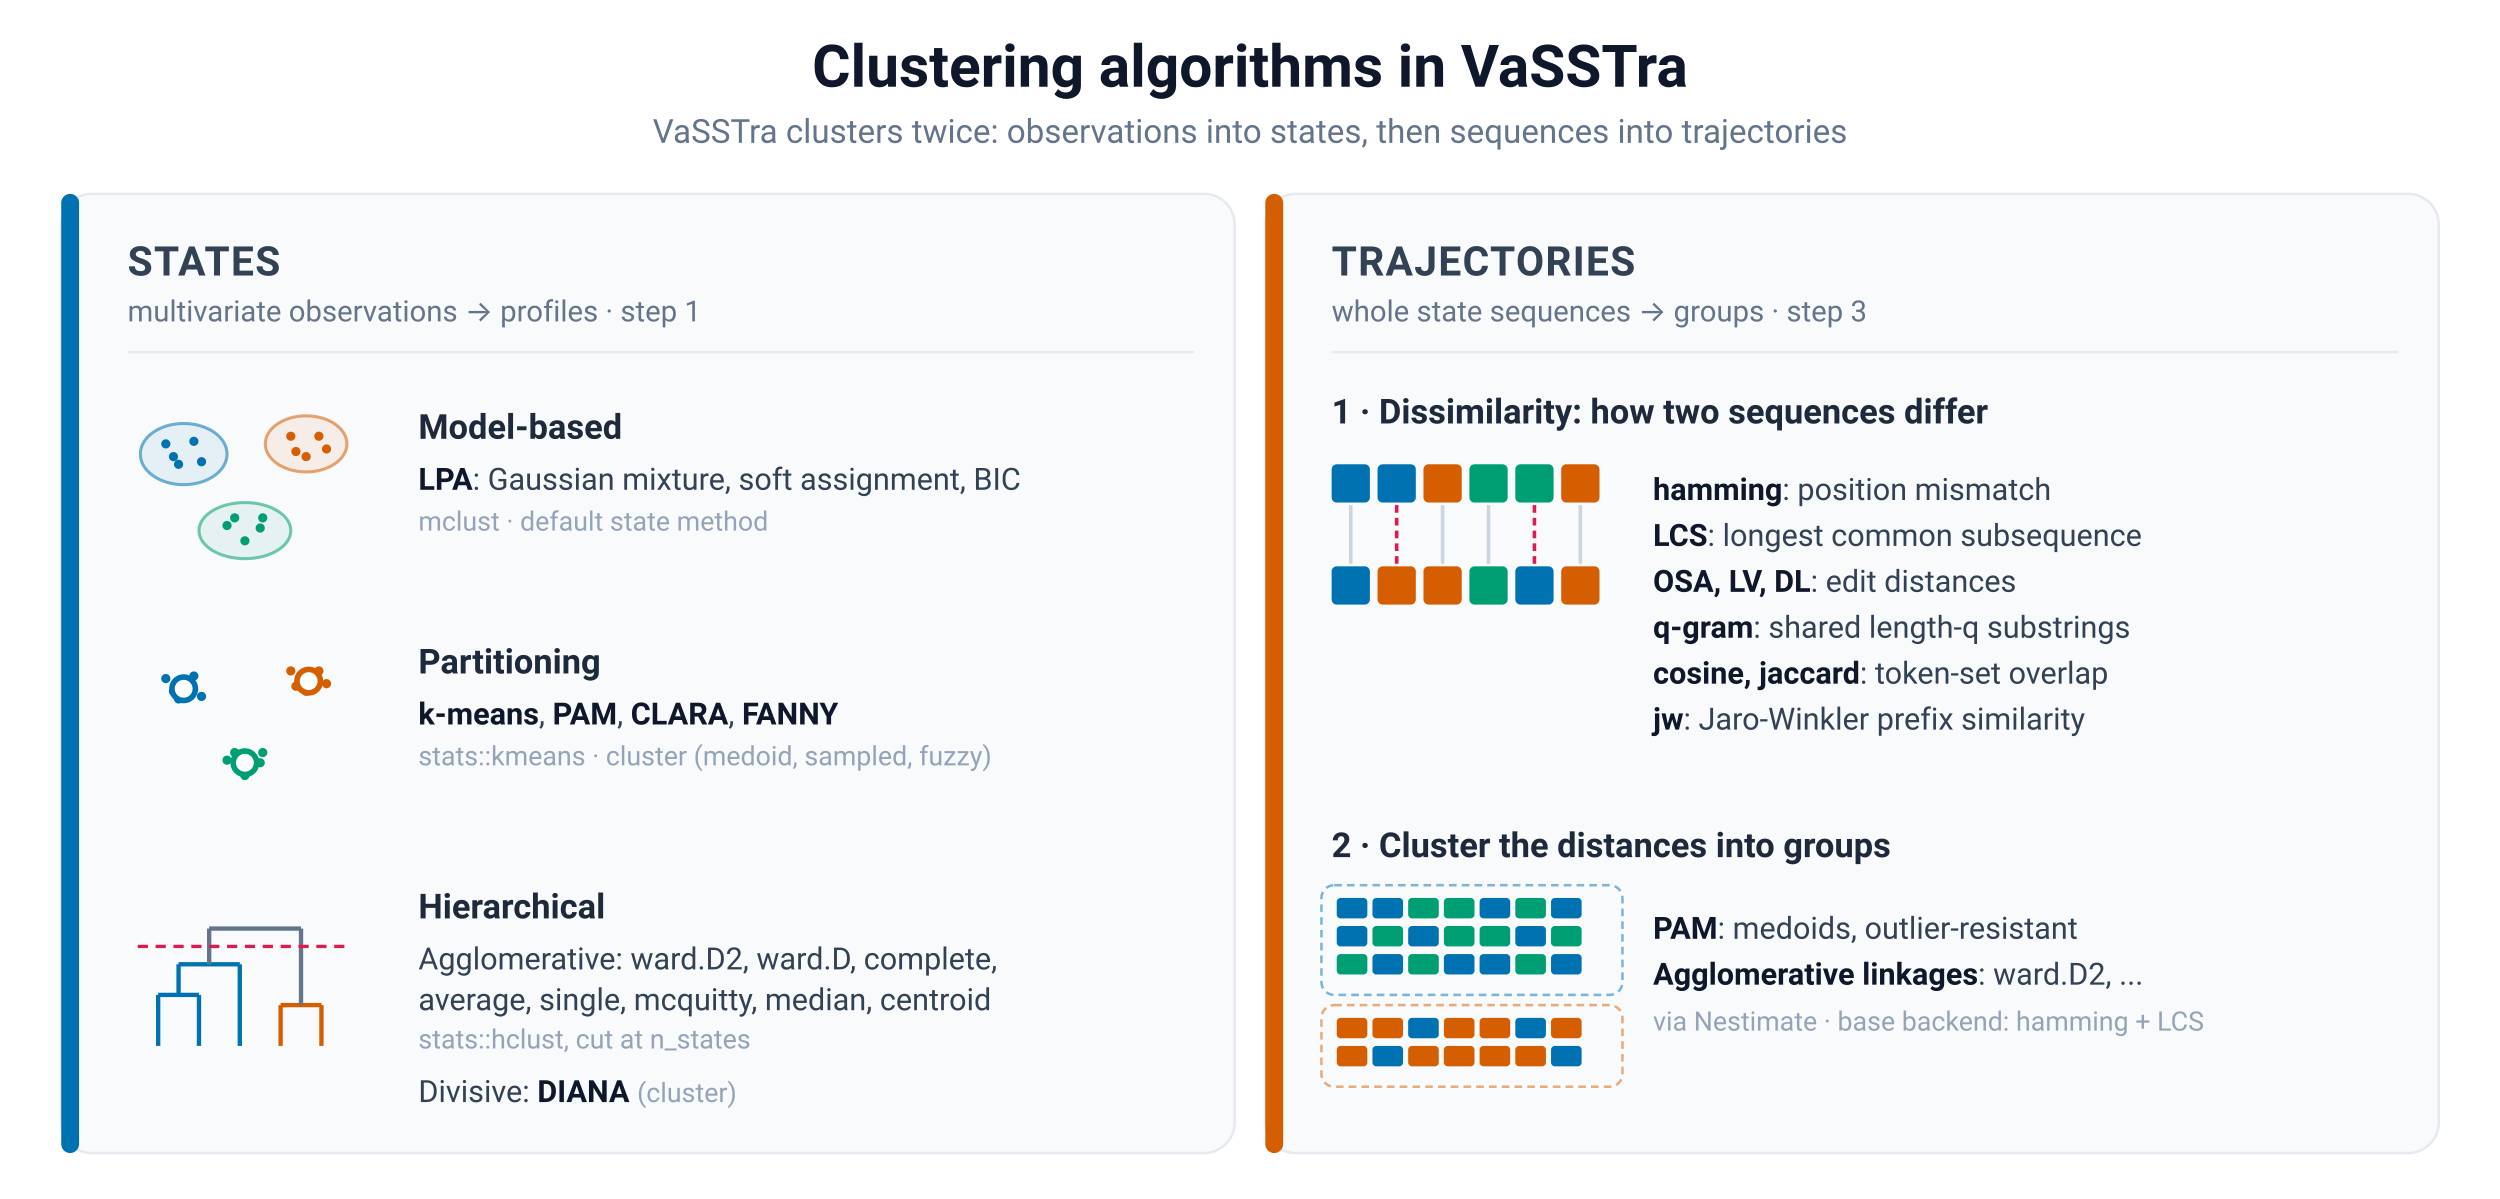
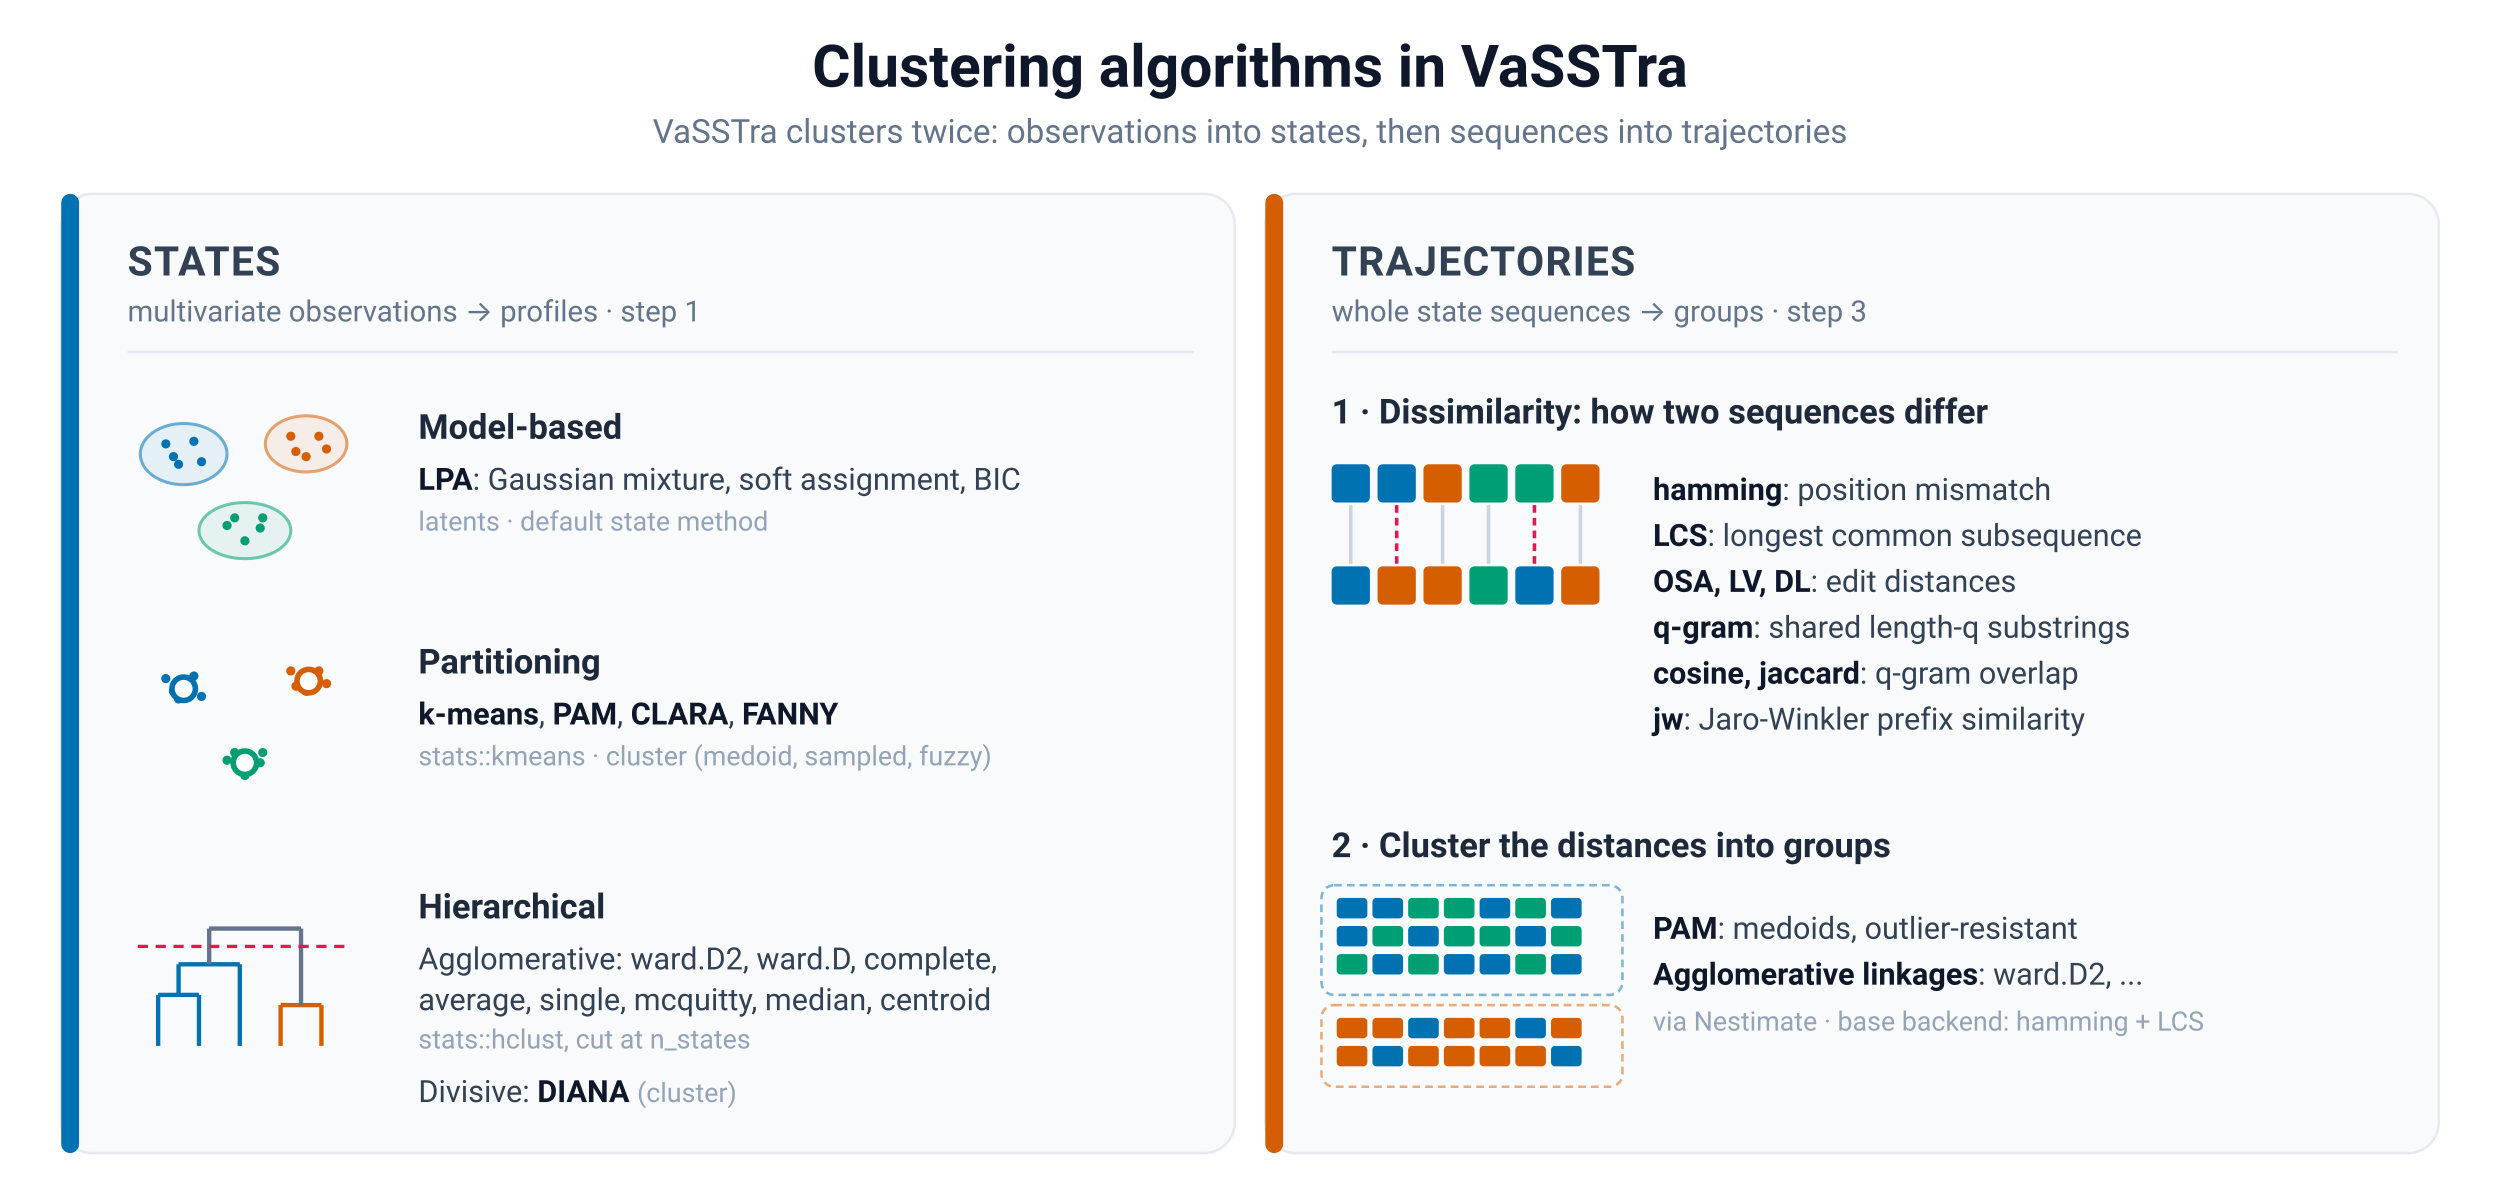
<svg xmlns="http://www.w3.org/2000/svg" viewBox="0 0 980 470" font-family="system-ui, -apple-system, 'Segoe UI', Roboto, sans-serif">
  <style>
    text { fill: #334155; }
    .title { font-size: 23px; font-weight: 700; fill: #0f172a; }
    .subtitle { font-size: 13px; fill: #64748b; }
    .hdr { font-size: 16px; font-weight: 700; letter-spacing: .5px; }
    .hdrsub { font-size: 11.5px; fill: #64748b; }
    .fam { font-size: 13.5px; font-weight: 700; fill: #1e293b; }
    .meth { font-size: 12px; fill: #334155; }
    .key { font-weight: 600; fill: #0f172a; }
    .pkg { font-size: 10.5px; fill: #94a3b8; }
  </style>
  <rect width="980" height="470" fill="#ffffff" />
  <text x="490" y="34" text-anchor="middle" class="title">Clustering algorithms in VaSSTra</text>
  <text x="490" y="56" text-anchor="middle" class="subtitle">VaSSTra clusters twice: observations into states, then sequences into trajectories</text>
  <rect x="24" y="76" width="460" height="376" rx="12" fill="#f8fafc" stroke="#e6eaf0" />
  <rect x="24" y="76" width="7" height="376" rx="3.5" fill="#0072B2" />
  <text x="50" y="108" class="hdr" fill="#0072B2">STATES</text>
  <text x="50" y="126" class="hdrsub">multivariate observations → profiles · step 1</text>
  <line x1="50" y1="138" x2="468" y2="138" stroke="#e6eaf0" />
  <g transform="translate(48,154)">
    <ellipse cx="24" cy="24" rx="17" ry="12" fill="#0072B2" fill-opacity=".08" stroke="#0072B2" stroke-opacity=".55" stroke-width="1.2" />
    <ellipse cx="72" cy="20" rx="16" ry="11" fill="#D55E00" fill-opacity=".08" stroke="#D55E00" stroke-opacity=".55" stroke-width="1.2" />
    <ellipse cx="48" cy="54" rx="18" ry="11" fill="#009E73" fill-opacity=".08" stroke="#009E73" stroke-opacity=".55" stroke-width="1.2" />
    <g fill="#0072B2">
      <circle cx="17" cy="20" r="1.8" />
      <circle cx="28" cy="19" r="1.8" />
      <circle cx="22" cy="28" r="1.8" />
      <circle cx="31" cy="27" r="1.8" />
      <circle cx="20" cy="25" r="1.8" />
    </g>
    <g fill="#D55E00">
      <circle cx="66" cy="17" r="1.8" />
      <circle cx="77" cy="17" r="1.8" />
      <circle cx="72" cy="25" r="1.8" />
      <circle cx="80" cy="22" r="1.8" />
      <circle cx="68" cy="23" r="1.8" />
    </g>
    <g fill="#009E73">
      <circle cx="41" cy="52" r="1.8" />
      <circle cx="54" cy="53" r="1.8" />
      <circle cx="48" cy="58" r="1.8" />
      <circle cx="44" cy="49" r="1.8" />
      <circle cx="55" cy="49" r="1.8" />
    </g>
  </g>
  <text x="164" y="172" class="fam">Model-based</text>
  <text x="164" y="192" class="meth">
    <tspan class="key">LPA</tspan>: Gaussian mixture, soft assignment, BIC</text>
-   <text x="164" y="208" class="pkg">mclust · default state method</text>
+   <text x="164" y="208" class="pkg">latents · default state method</text>
  <g transform="translate(48,246)">
    <g fill="#0072B2">
      <circle cx="17" cy="20" r="1.8" />
      <circle cx="28" cy="19" r="1.8" />
      <circle cx="22" cy="28" r="1.8" />
      <circle cx="31" cy="27" r="1.8" />
      <circle cx="20" cy="25" r="1.8" />
    </g>
    <g fill="#D55E00">
      <circle cx="66" cy="17" r="1.8" />
      <circle cx="77" cy="17" r="1.8" />
      <circle cx="72" cy="25" r="1.8" />
      <circle cx="80" cy="22" r="1.8" />
      <circle cx="68" cy="23" r="1.8" />
    </g>
    <g fill="#009E73">
      <circle cx="41" cy="52" r="1.8" />
      <circle cx="54" cy="53" r="1.8" />
      <circle cx="48" cy="58" r="1.8" />
      <circle cx="44" cy="49" r="1.8" />
      <circle cx="55" cy="49" r="1.8" />
    </g>
    <circle cx="24" cy="24" r="4.6" fill="#fff" stroke="#0072B2" stroke-width="2.2" />
    <circle cx="73" cy="21" r="4.6" fill="#fff" stroke="#D55E00" stroke-width="2.2" />
    <circle cx="48" cy="53" r="4.6" fill="#fff" stroke="#009E73" stroke-width="2.2" />
  </g>
  <text x="164" y="264" class="fam">Partitioning</text>
  <text x="164" y="284" class="meth">
    <tspan class="key">k-means</tspan>, <tspan class="key">PAM</tspan>, <tspan class="key">CLARA</tspan>, <tspan class="key">FANNY</tspan>
  </text>
  <text x="164" y="300" class="pkg">stats::kmeans · cluster (medoid, sampled, fuzzy)</text>
  <g transform="translate(48,344)">
    <g stroke="#0072B2" stroke-width="1.7" fill="none">
      <path d="M14,66 V46 M30,66 V46 M14,46 H30 M22,46 V34 M46,66 V34 M22,34 H46" />
    </g>
    <g stroke="#D55E00" stroke-width="1.7" fill="none">
      <path d="M62,66 V50 M78,66 V50 M62,50 H78" />
    </g>
    <g stroke="#64748b" stroke-width="1.7" fill="none">
      <path d="M34,34 V20 M70,50 V20 M34,20 H70" />
    </g>
    <line x1="6" y1="27" x2="88" y2="27" stroke="#e01a4f" stroke-width="1.3" stroke-dasharray="4 3" />
  </g>
  <text x="164" y="360" class="fam">Hierarchical</text>
  <text x="164" y="380" class="meth">Agglomerative: ward.D2, ward.D, complete,</text>
  <text x="164" y="396" class="meth">average, single, mcquitty, median, centroid</text>
  <text x="164" y="411" class="pkg">stats::hclust, cut at n_states</text>
  <text x="164" y="432" class="meth">Divisive: <tspan class="key">DIANA</tspan>
    <tspan class="pkg">(cluster)</tspan>
  </text>
  <rect x="496" y="76" width="460" height="376" rx="12" fill="#f8fafc" stroke="#e6eaf0" />
  <rect x="496" y="76" width="7" height="376" rx="3.5" fill="#D55E00" />
  <text x="522" y="108" class="hdr" fill="#D55E00">TRAJECTORIES</text>
  <text x="522" y="126" class="hdrsub">whole state sequences → groups · step 3</text>
  <line x1="522" y1="138" x2="940" y2="138" stroke="#e6eaf0" />
  <text x="522" y="166" class="fam">1 · Dissimilarity: how two sequences differ</text>
  <g transform="translate(522,182)">
    <g>
      <rect x="0" y="0" width="15" height="15" rx="2" fill="#0072B2" />
      <rect x="18" y="0" width="15" height="15" rx="2" fill="#0072B2" />
      <rect x="36" y="0" width="15" height="15" rx="2" fill="#D55E00" />
      <rect x="54" y="0" width="15" height="15" rx="2" fill="#009E73" />
      <rect x="72" y="0" width="15" height="15" rx="2" fill="#009E73" />
      <rect x="90" y="0" width="15" height="15" rx="2" fill="#D55E00" />
    </g>
    <g stroke-width="1.4">
      <line x1="7.5" y1="16" x2="7.5" y2="39" stroke="#cbd5e1" />
      <line x1="25.5" y1="16" x2="25.5" y2="39" stroke="#e01a4f" stroke-dasharray="3 2" />
      <line x1="43.5" y1="16" x2="43.5" y2="39" stroke="#cbd5e1" />
      <line x1="61.5" y1="16" x2="61.5" y2="39" stroke="#cbd5e1" />
      <line x1="79.5" y1="16" x2="79.5" y2="39" stroke="#e01a4f" stroke-dasharray="3 2" />
      <line x1="97.5" y1="16" x2="97.5" y2="39" stroke="#cbd5e1" />
    </g>
    <g>
      <rect x="0" y="40" width="15" height="15" rx="2" fill="#0072B2" />
      <rect x="18" y="40" width="15" height="15" rx="2" fill="#D55E00" />
      <rect x="36" y="40" width="15" height="15" rx="2" fill="#D55E00" />
      <rect x="54" y="40" width="15" height="15" rx="2" fill="#009E73" />
      <rect x="72" y="40" width="15" height="15" rx="2" fill="#0072B2" />
      <rect x="90" y="40" width="15" height="15" rx="2" fill="#D55E00" />
    </g>
  </g>
  <text x="648" y="196" class="meth">
    <tspan class="key">hamming</tspan>: position mismatch</text>
  <text x="648" y="214" class="meth">
    <tspan class="key">LCS</tspan>: longest common subsequence</text>
  <text x="648" y="232" class="meth">
    <tspan class="key">OSA, LV, DL</tspan>: edit distances</text>
  <text x="648" y="250" class="meth">
    <tspan class="key">q-gram</tspan>: shared length-q substrings</text>
  <text x="648" y="268" class="meth">
-     <tspan class="key">cosine, jaccard</tspan>: token-set overlap</text>
+     <tspan class="key">cosine, jaccard</tspan>: q-gram overlap</text>
  <text x="648" y="286" class="meth">
    <tspan class="key">jw</tspan>: Jaro-Winkler prefix similarity</text>
  <text x="522" y="336" class="fam">2 · Cluster the distances into groups</text>
  <g transform="translate(522,350)">
    <rect x="-4" y="-3" width="118" height="43" rx="5" fill="none" stroke="#0072B2" stroke-opacity=".5" stroke-dasharray="3 2" />
    <g>
      <rect x="2" y="2" width="12" height="8" rx="1.5" fill="#0072B2" />
      <rect x="16" y="2" width="12" height="8" rx="1.5" fill="#0072B2" />
      <rect x="30" y="2" width="12" height="8" rx="1.5" fill="#009E73" />
      <rect x="44" y="2" width="12" height="8" rx="1.5" fill="#009E73" />
      <rect x="58" y="2" width="12" height="8" rx="1.5" fill="#0072B2" />
      <rect x="72" y="2" width="12" height="8" rx="1.5" fill="#009E73" />
      <rect x="86" y="2" width="12" height="8" rx="1.5" fill="#0072B2" />
      <rect x="2" y="13" width="12" height="8" rx="1.5" fill="#0072B2" />
      <rect x="16" y="13" width="12" height="8" rx="1.5" fill="#009E73" />
      <rect x="30" y="13" width="12" height="8" rx="1.5" fill="#0072B2" />
      <rect x="44" y="13" width="12" height="8" rx="1.5" fill="#009E73" />
      <rect x="58" y="13" width="12" height="8" rx="1.5" fill="#009E73" />
      <rect x="72" y="13" width="12" height="8" rx="1.5" fill="#0072B2" />
      <rect x="86" y="13" width="12" height="8" rx="1.5" fill="#009E73" />
      <rect x="2" y="24" width="12" height="8" rx="1.5" fill="#009E73" />
      <rect x="16" y="24" width="12" height="8" rx="1.5" fill="#0072B2" />
      <rect x="30" y="24" width="12" height="8" rx="1.5" fill="#009E73" />
      <rect x="44" y="24" width="12" height="8" rx="1.5" fill="#0072B2" />
      <rect x="58" y="24" width="12" height="8" rx="1.5" fill="#0072B2" />
      <rect x="72" y="24" width="12" height="8" rx="1.5" fill="#009E73" />
      <rect x="86" y="24" width="12" height="8" rx="1.5" fill="#0072B2" />
    </g>
    <rect x="-4" y="44" width="118" height="32" rx="5" fill="none" stroke="#D55E00" stroke-opacity=".5" stroke-dasharray="3 2" />
    <g>
      <rect x="2" y="49" width="12" height="8" rx="1.5" fill="#D55E00" />
      <rect x="16" y="49" width="12" height="8" rx="1.5" fill="#D55E00" />
      <rect x="30" y="49" width="12" height="8" rx="1.5" fill="#0072B2" />
      <rect x="44" y="49" width="12" height="8" rx="1.5" fill="#D55E00" />
      <rect x="58" y="49" width="12" height="8" rx="1.5" fill="#D55E00" />
      <rect x="72" y="49" width="12" height="8" rx="1.5" fill="#0072B2" />
      <rect x="86" y="49" width="12" height="8" rx="1.5" fill="#D55E00" />
      <rect x="2" y="60" width="12" height="8" rx="1.5" fill="#D55E00" />
      <rect x="16" y="60" width="12" height="8" rx="1.5" fill="#0072B2" />
      <rect x="30" y="60" width="12" height="8" rx="1.5" fill="#D55E00" />
      <rect x="44" y="60" width="12" height="8" rx="1.5" fill="#D55E00" />
      <rect x="58" y="60" width="12" height="8" rx="1.5" fill="#D55E00" />
      <rect x="72" y="60" width="12" height="8" rx="1.5" fill="#D55E00" />
      <rect x="86" y="60" width="12" height="8" rx="1.5" fill="#0072B2" />
    </g>
  </g>
  <text x="648" y="368" class="meth">
    <tspan class="key">PAM</tspan>: medoids, outlier-resistant</text>
  <text x="648" y="386" class="meth">
    <tspan class="key">Agglomerative linkages</tspan>: ward.D2, ...</text>
  <text x="648" y="404" class="pkg">via Nestimate · base backend: hamming + LCS</text>
</svg>
